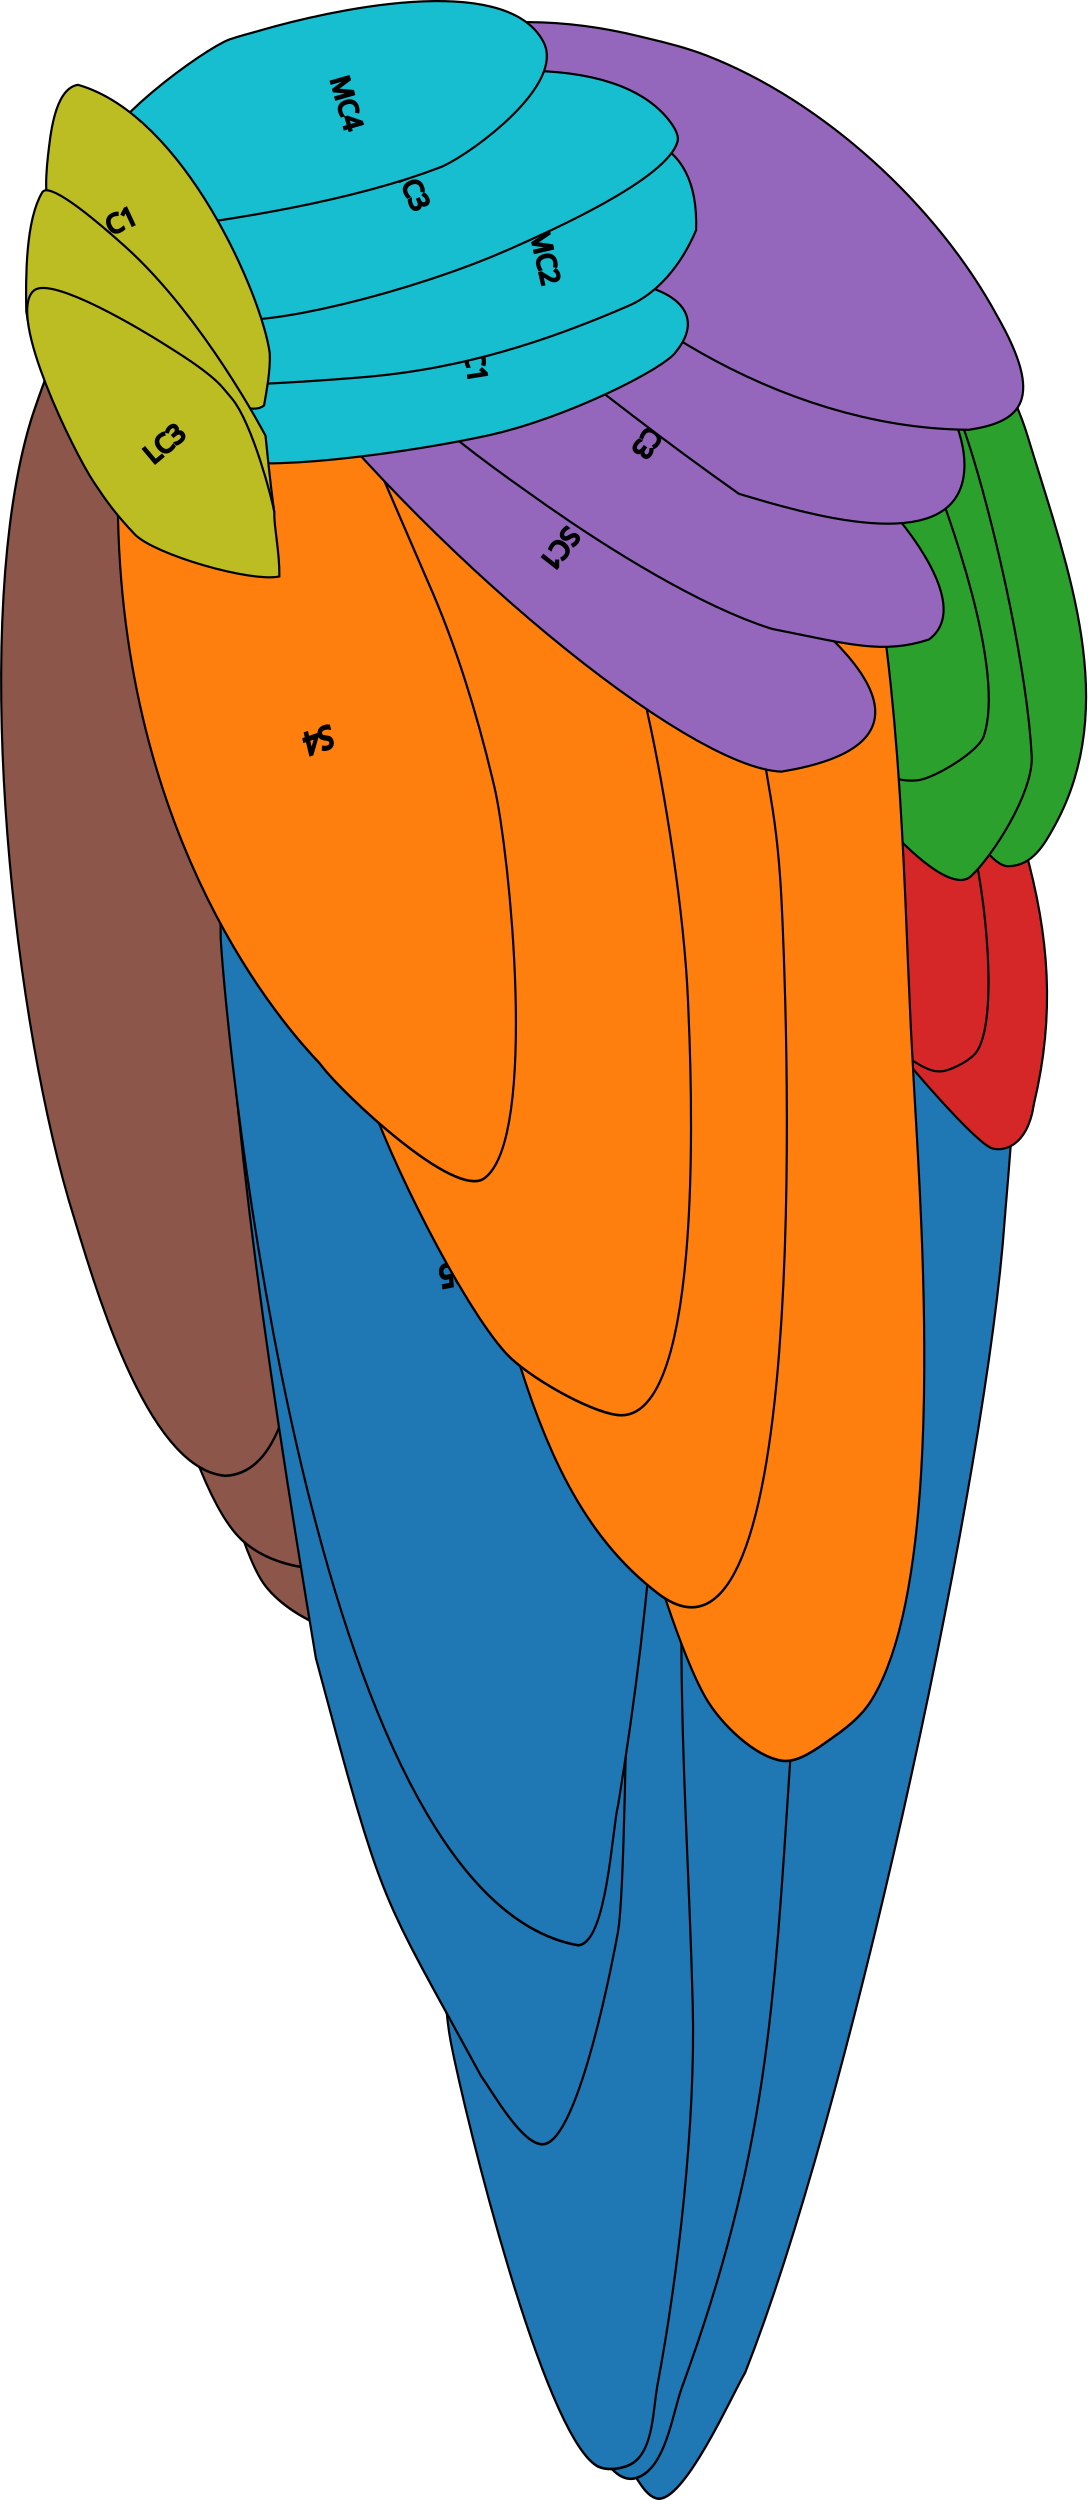
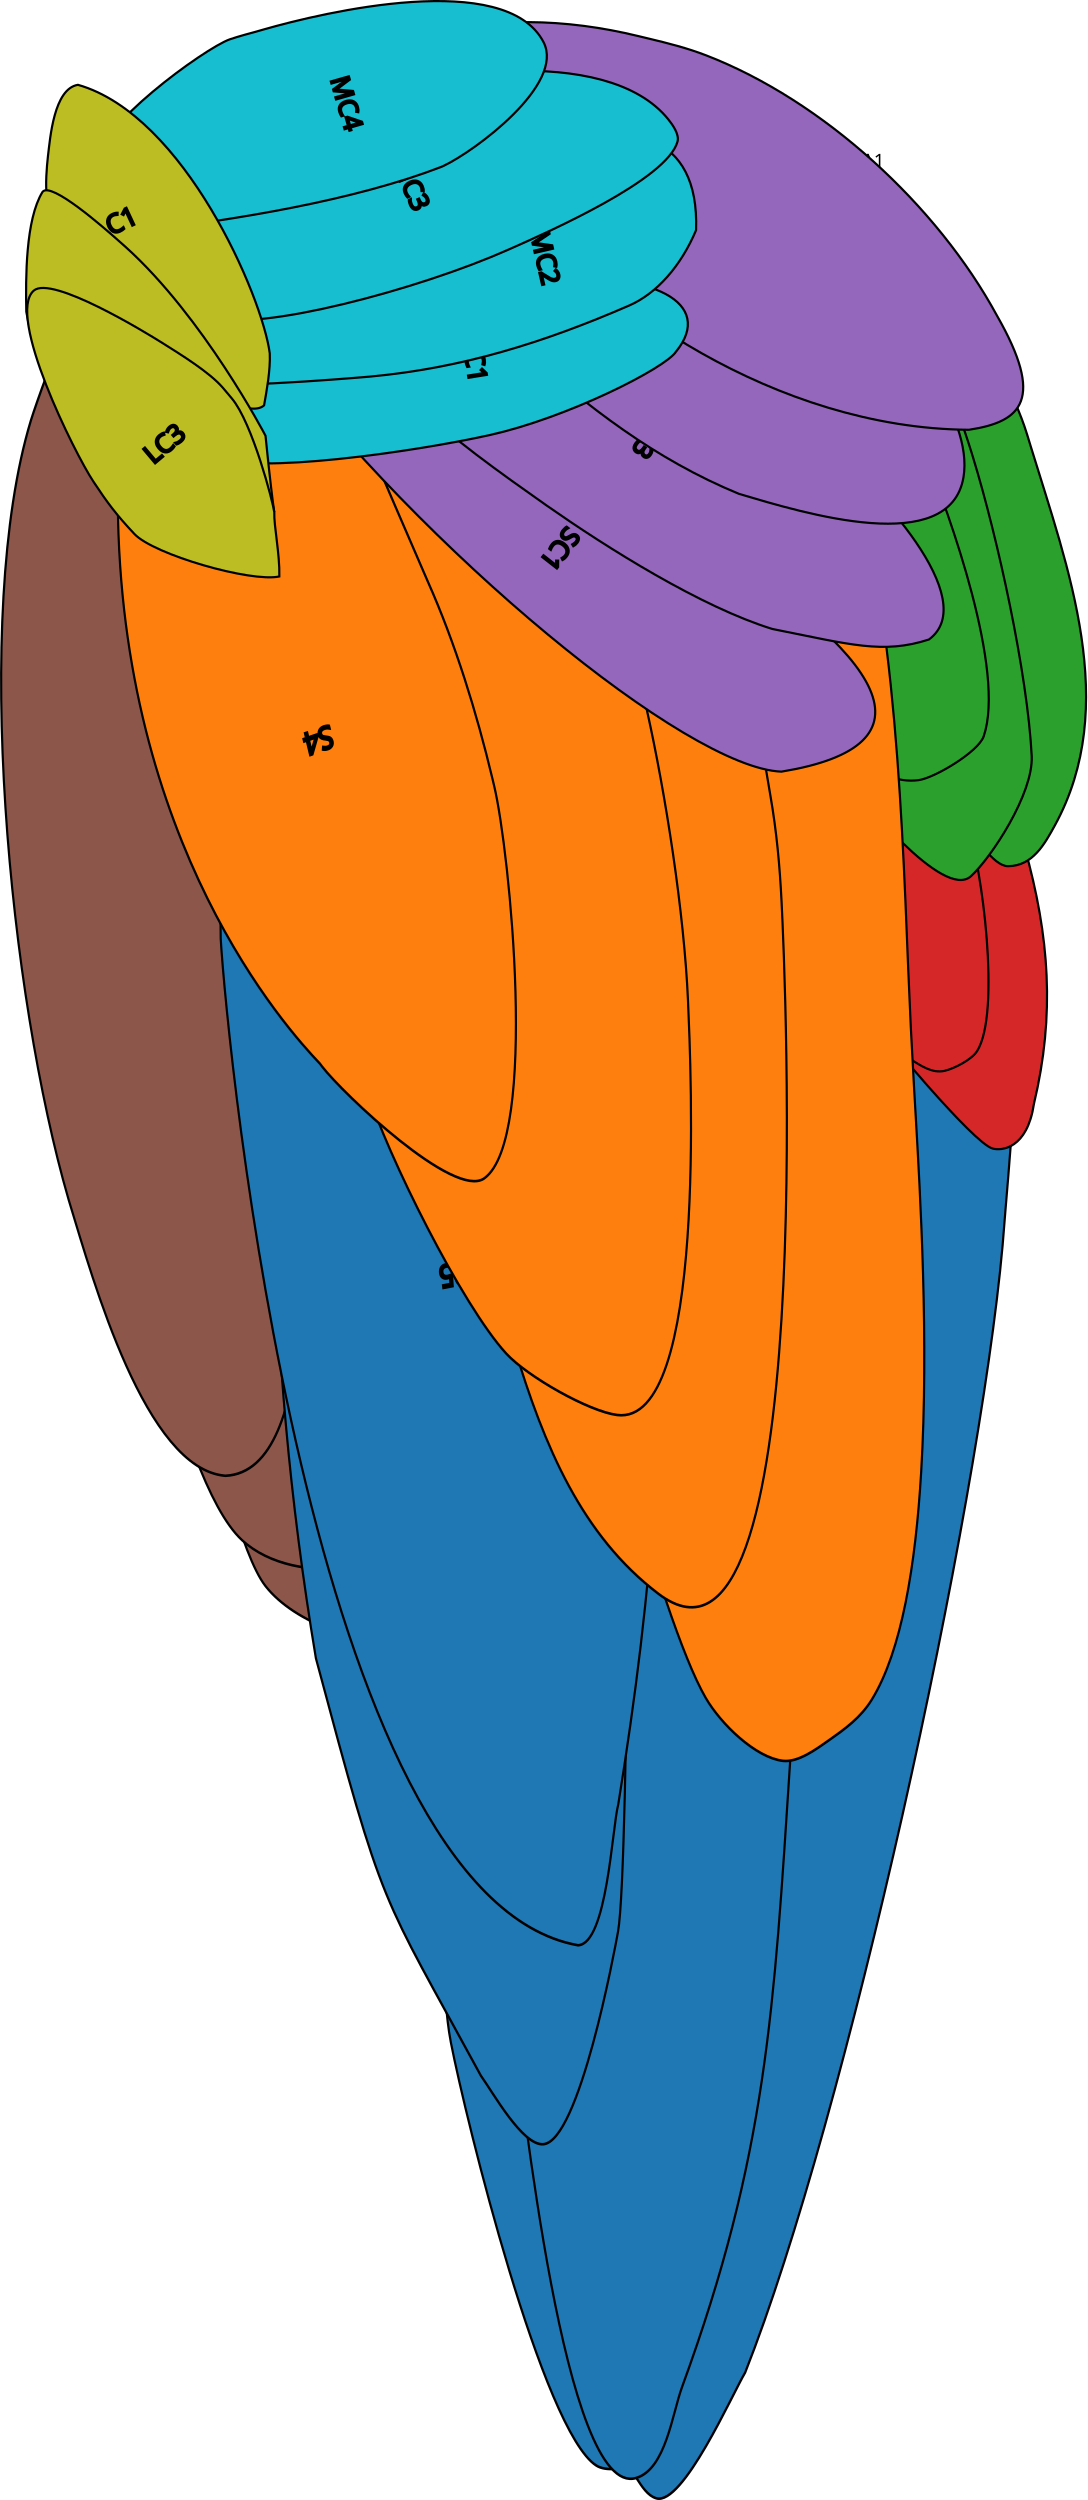
<svg xmlns="http://www.w3.org/2000/svg" width="247.957mm" height="570.177mm" viewBox="0 0 247.957 570.178" version="1.1" id="svg42">
  <style type="text/css" id="style1">
/* As-built feather catalog. Presentation lives here; elements carry classes only. */
.group {
  stroke: #000000;
  stroke-width: 0.5;
}
.label {
  font-family: sans-serif;
  font-size: 6px;
  fill: #000000;
  text-anchor: middle;
}
.outline {
  stroke: #000000;
}
.centerline {
  fill: none;
  stroke-width: 0.265;
  stroke-linecap: butt;
  stroke-linejoin: miter;
}

/* P -- primaries */
.P .outline { fill: #1f77b4; }

/* S -- secondaries */
.S .outline { fill: #ff7f0e; }

/* A -- alula */
.A .outline { fill: #2ca02c; }

/* PC -- primary coverts */
.PC .outline { fill: #d62728; }

/* SC -- secondary coverts */
.SC .outline { fill: #9467bd; }

/* MC -- median coverts */
.MC .outline { fill: #17becf; }

/* LC -- lesser coverts */
.LC .outline { fill: #bcbd22; }

/* B -- body feathers */
.B .outline { fill: #8c564b; }
</style>
  <defs id="defs42" />
+   <g id="toplines" style="display:inline" transform="translate(-2.649351)">
+     <path style="display:inline;fill:none;stroke:#000000;stroke-width:0.265px;stroke-linecap:butt;stroke-linejoin:miter;stroke-opacity:1" d="M 66.162,101.452 C 87.412,93.541 99.998,80.542 107.649,72.458 119.633,65.167 152.02,52.472 170.956,49.366" id="top-line_P" />
+     <text xml:space="preserve" style="font-weight:300;font-size:4.233px;line-height:1.25;font-family:'League Spartan';-inkscape-font-specification:'League Spartan, Light';letter-spacing:0px;word-spacing:0px;stroke-width:0.265" x="196.585" y="38.1" id="topline-label_A" transform="translate(2.649351)">
+       <tspan id="tspan1" style="stroke-width:0.265" x="196.585" y="38.1">A1</tspan>
+     </text>
+     <path style="display:inline;fill:none;stroke:#000000;stroke-width:0.265px;stroke-linecap:butt;stroke-linejoin:miter;stroke-opacity:1" d="m 348.115,104.08 c 16.335,-6.62 31.293,-15.567 50.547,-17.255" id="topline_pc_a" transform="rotate(-17,139.3189,726.5203)" />
+     <path style="display:inline;fill:none;stroke:#000000;stroke-width:0.265px;stroke-linecap:butt;stroke-linejoin:miter;stroke-opacity:1" d="M 41.658,48.602 C 75.491,39.012 119.58,29.816 155.098,26.798" id="top-line_S" />
+     <path style="display:inline;fill:none;stroke:#000000;stroke-width:0.265px;stroke-linecap:butt;stroke-linejoin:miter;stroke-opacity:1" d="M 63.54,78.412 C 67.725,63.286 72.59,62.391 77.423,40.596 80.011,26.939 88.317,16.635 94.19,8.576" id="top-line_SC" />
+     <path style="fill:none;stroke:#000000;stroke-width:0.265px;stroke-linecap:butt;stroke-linejoin:miter;stroke-opacity:1" d="M 18.05,74.208 C 33.213,73.723 52.004,70.557 75.768,63.714" id="topline_B" />
+     <path style="display:inline;fill:none;stroke:#000000;stroke-width:0.265px;stroke-linecap:butt;stroke-linejoin:miter;stroke-opacity:1" d="M 25.439,36.789 C 39.127,49.288 45.605,76.815 52.066,104.201" id="topline_MC" />
+     <path style="display:inline;fill:none;stroke:#000000;stroke-width:0.265px;stroke-linecap:butt;stroke-linejoin:miter;stroke-opacity:1" d="m 131.898,102.805 c 10.812,-8.791 22.433,-16.808 35.36,-23.573 l 0.281,-0.094" id="path8" transform="translate(6.849947)" />
+     <text xml:space="preserve" style="display:inline;font-weight:300;font-size:3.865px;line-height:1.25;font-family:'League Spartan';-inkscape-font-specification:'League Spartan, Light';letter-spacing:0px;word-spacing:0px;stroke-width:0.242" x="24.289" y="1886.841" id="topline-label_B" transform="matrix(1.095291,0,1.6571194e-8,1.095291,47.61547,-2005.389)">
+       <tspan id="tspan8" style="stroke-width:0.242" x="24.289" y="1886.841">B1</tspan>
+     </text>
+     <text xml:space="preserve" style="font-weight:300;font-size:4.233px;line-height:1.25;font-family:'League Spartan';-inkscape-font-specification:'League Spartan, Light';letter-spacing:0px;word-spacing:0px;stroke-width:0.265" x="52.126" y="103.584" id="topline-label_MC">
+       <tspan id="tspan9" style="stroke-width:0.265" x="52.126" y="103.584">MC1</tspan>
+     </text>
+     <text xml:space="preserve" style="font-weight:300;font-size:4.233px;line-height:1.25;font-family:'League Spartan';-inkscape-font-specification:'League Spartan, Light';letter-spacing:0px;word-spacing:0px;stroke-width:0.265" x="154.256" y="24.342" id="topline-label_S">
+       <tspan id="tspan11" style="stroke-width:0.265" x="154.256" y="24.342">S1</tspan>
+     </text>
+     <text xml:space="preserve" style="font-weight:300;font-size:4.233px;line-height:1.25;font-family:'League Spartan';-inkscape-font-specification:'League Spartan, Light';letter-spacing:0px;word-spacing:0px;stroke-width:0.265" x="65.091" y="78.581" id="topline-label_SC">
+       <tspan id="tspan13" style="stroke-width:0.265" x="65.091" y="78.581">SC1</tspan>
+     </text>
+     <text xml:space="preserve" style="font-weight:300;font-size:4.233px;line-height:1.25;font-family:'League Spartan';-inkscape-font-specification:'League Spartan, Light';letter-spacing:0px;word-spacing:0px;stroke-width:0.265" x="169.866" y="45.641" id="topline-label_P">
+       <tspan id="tspan15" style="stroke-width:0.265" x="169.866" y="45.641">P1</tspan>
+     </text>
+     <text xml:space="preserve" style="font-weight:300;font-size:4.233px;line-height:1.25;font-family:'League Spartan';-inkscape-font-specification:'League Spartan, Light';letter-spacing:0px;word-spacing:0px;stroke-width:0.265" x="171.45" y="75.803" id="topline-label_PC" transform="translate(2.649351)">
+       <tspan id="tspan5" style="stroke-width:0.265" x="171.45" y="75.803">PC1</tspan>
+     </text>
+   </g>
  <g id="B" transform="matrix(1.006049,0.09641559,-0.01794757,1.190729,44.96612,-2005.389)" style="display:inline">
    <g id="B1" transform="matrix(0.9993908,-0.0348995,-0.0348995,-0.9993908,-12.82086,2033.619)" data-fill="#8c564b" class="group B">
      <path transform="rotate(-90,164.714,172.6854)" d="m 202.384,125.749 c 13.469,0 93.397,-7.023 96.231,-21.182 1.835,-9.171 -1.855,-24.695 -8.769,-31.225 -11.13,-10.511 -81.211,-23.193 -85.364,-24.463 -6.802,-2.077 -18.161,-2.883 -25.333,-2.884 -14.244,-10e-4 -28.514,0.328 -42.477,3.171 -2.789,0.568 -5.597,1.043 -8.382,1.638 -0.032,0.007 -1.859,0.387 -1.859,0.387 -8.651,1.906 -17.288,3.865 -25.729,6.585 -4.654,1.499 -9.394,4.582 -14.098,5.541 -4.688,0.955 -42.099,11.95 -43.527,13.192 -2.021,6.973 -2.415,7.355 -3.756,13.514 C 40.804,90.719 51.712,94.615 53.247,95.523 c 26.645,15.747 52.584,19.383 82.666,24.033 8.43,1.21 17.249,3.811 25.718,4.599 11.057,0.505 22.114,0.982 33.166,1.386 1.992,0.073 11.008,0.208 7.587,0.208 z" id="B1-outline" class="outline" />
      <text x="-75.036" y="279.313" transform="scale(-1,1)" id="B1-label" class="label">B1</text>
    </g>
    <g id="B2" transform="matrix(0.9876884,-0.1564345,-0.1564345,-0.9876884,-292.7907,2070.802)" data-fill="#8c564b" class="group B" style="display:inline">
      <path transform="rotate(-90,452.3034,163.2412)" d="m 453.891,116.233 c 39.198,0 81.563,-8.307 116.8,-25.686 2.628,-1.296 10.245,-4.057 10.563,-7.703 0.43,-7.718 -1.686,-17.471 -6.965,-22.984 -12.855,-13.423 -71.579,-17.717 -90.507,-17.717 -5.236,0 -10.142,0.769 -15.332,1.131 -0.905,0.064 -2.71,0.234 -2.71,0.234 -16.242,1.61 -117.971,21.424 -124.617,29.545 l -2.282,24.12 c 0,0 2.063,0.374 3.594,0.664 31.881,6.05 64.522,16.56 96.962,17.969 3.931,0.171 7.836,0.427 11.774,0.427 z" id="B2-outline" class="outline" />
      <text x="-376.938" y="271.07" transform="scale(-1,1)" id="B2-label" class="label">B2</text>
    </g>
    <g id="B3" transform="matrix(0.9702957,-0.2419219,-0.2419219,-0.9702957,-560.447,2151.048)" data-fill="#8c564b" class="group B" style="display:inline">
      <path transform="rotate(-90,711.2322,150.6894)" d="m 768.202,45.554 c -40.014,-4.47 -112.308,3.361 -146.538,25.003 -2.499,1.58 -14.541,10.043 -16.273,12.504 0.03,3.551 1.38,15.395 1.625,19.815 5.347,3.102 15.246,1.663 21.579,3.119 39.401,9.056 77.353,7.117 117.612,-0.579 5.104,-0.975 10.343,-1.909 15.317,-3.422 1.257,-0.383 3.784,-1.057 3.784,-1.057 13.085,-4.045 62.951,-10.338 60.232,-32.102 -4.167,-17.648 -41.356,-21.23 -56.558,-23.187 -0.259,-0.033 -1.04,-0.126 -0.78,-0.094 z" id="B3-outline" class="outline" />
      <text x="-650.09" y="248.345" transform="scale(-1,1)" id="B3-label" class="label">B3</text>
    </g>
  </g>
  <g id="P" transform="matrix(0.9997367,0,0,1.200119,89.23663,104.6847)" style="display:inline">
+     <g id="P3" transform="matrix(0.9961947,-0.08715575,-0.08715575,-0.9961947,-392.2094,604.944)" data-fill="#1f77b4" class="group P" style="display:inline">
+       <path d="m 497.371,439.307 c 0.037,-1.47 0.206,-2.922 0.244,-4.391 0.826,-31.768 -4.892,-63.332 -7.702,-94.784 -2.091,-23.398 -2.225,-46.838 -3.558,-70.252 -1.257,-22.08 -7.568,-50.184 -14.313,-71.325 -1.395,-4.373 -1.932,-11.961 -6.699,-14.213 -2.23,-1.054 -6.448,-1.205 -8.559,0.18 -11.562,7.587 -23.867,67.894 -26.028,82.99 -0.755,5.275 -0.315,10.782 -0.816,16.098 -1.425,15.126 -4.439,29.92 -6.495,44.91 -0.532,3.709 -1.083,8.271 -1.454,11.644 12.104,118.054 15.482,171.569 39.572,253.69 8.839,3.053 9.944,3.406 21.212,6.377 0.132,-9.932 0.698,-41.184 4.39,-50.3 6.714,-17.454 9.382,-34.185 11.166,-52.522 1.155,-11.86 -3.389,-23.185 -1.881,-34.866 0.93,-7.203 0.917,-14.31 0.92,-21.77 0,-0.489 0.002,-1.956 0.001,-1.467 z" id="P3-outline" class="outline" />
+       <text x="457.22" y="493.06" transform="matrix(-1,0,0,1,914.44,-4.2)" id="P3-label" class="label">P2</text>
+     </g>
    <g id="P1" transform="matrix(1,0,0,-1,-135.6171,554.8052)" data-fill="#1f77b4" class="group P" style="display:inline">
-       <path d="m 277.066,454.447 c 1.586,-19.457 -0.151,-29.427 -1.98,-49.074 -5.526,-51.175 -35.739,-165.845 -58.73,-214.214 -2.921,-4.101 -14.198,-25.326 -20.256,-23.908 -2.025,0.474 -3.353,2.326 -4.575,3.876 -12.255,15.536 -14.022,165.924 -18.575,197.721 -4.864,33.966 -13.446,66.977 -15.781,101.3 -0.277,4.064 -0.069,8.201 -0.069,12.274 v 1.535 c 0,63.568 13.511,76.636 38.229,112.88 9.47,2.567 11.163,2.647 18.971,4.269 0.415,-0.286 0.666,-0.771 0.89,-1.222 3.377,-6.771 3.771,-20.689 5.514,-28.567 33.18,-41.254 47.439,-89.248 56.362,-116.87 z" id="P1-outline" class="outline" />
+       <path d="m 277.066,454.447 c 1.586,-19.457 -0.151,-29.427 -1.98,-49.074 -5.526,-51.175 -35.739,-165.845 -58.73,-214.214 -2.921,-4.101 -14.198,-25.326 -20.256,-23.908 -2.025,0.474 -3.353,2.326 -4.575,3.876 -12.255,15.536 -14.022,165.924 -18.575,197.721 11.435,96.427 15.877,153.676 22.379,227.989 9.47,2.567 11.163,2.647 18.971,4.269 0.415,-0.286 0.666,-0.771 0.89,-1.222 3.377,-6.771 3.771,-20.689 5.514,-28.567 33.18,-41.254 47.439,-89.248 56.362,-116.87 z" id="P1-outline" class="outline" />
      <text x="205" y="459.12" transform="matrix(-1,0,0,1,410,-4.2)" id="P1-label" class="label">P2</text>
    </g>
    <g id="P2" transform="matrix(1,0,0,-1,-280.9891,561.2482)" data-fill="#1f77b4" class="group P" style="display:inline">
-       <path d="m 371.971,313.509 c -3.692,-46.985 -5.28,-74.512 -24.644,-118.661 -2.254,-5.139 -3.715,-15.557 -10.43,-17.278 -16.549,-4.242 -25.877,73.896 -28.295,86.428 -0.747,3.875 -1.34,7.887 -1.679,11.817 -0.043,0.496 -0.191,1.981 -0.143,1.486 -8.441,70.497 -15.82,141.44 -15.844,212.539 -0.004,12.854 -1.958,25.941 -0.076,38.762 2.621,17.855 10.259,34.093 16.92,50.702 1.649,4.11 3.096,6.083 9.975,17.063 7.694,2.707 12.76,4.341 22.582,6.775 0.751,-5.523 10.724,-38.398 11.97,-42.765 3.942,-13.812 11.686,-26.345 16.827,-39.703 2.603,-6.766 3.766,-14.596 5.532,-21.636 1.972,-7.865 1.744,-15.629 2.693,-23.553 3.692,-30.813 0.143,-52.898 -1.346,-83.082 -1.274,-25.813 -2.498,-51.619 -3.998,-77.402 -0.029,-0.497 -0.059,-1.989 -0.044,-1.492 z" id="P2-outline" class="outline" />
+       <path d="m 371.971,313.509 c -3.692,-46.985 -5.28,-74.512 -24.644,-118.661 -2.254,-5.139 -3.715,-15.557 -10.43,-17.278 -16.549,-4.242 -25.877,73.896 -28.295,86.428 -1.137,5.897 4.59,150.222 4.565,225.401 10.055,42.738 8.726,64.301 4.588,106.968 7.694,2.707 12.76,4.341 22.582,6.775 0.751,-5.523 10.724,-38.398 11.97,-42.765 3.942,-13.812 11.686,-26.345 16.827,-39.703 2.603,-6.766 3.766,-14.596 5.532,-21.636 1.972,-7.865 1.744,-15.629 2.693,-23.553 3.692,-30.813 0.143,-52.898 -1.346,-83.082 -1.274,-25.813 -2.498,-51.619 -3.998,-77.402 -0.029,-0.497 -0.059,-1.989 -0.044,-1.492 z" id="P2-outline" class="outline" />
      <text x="335.15" y="445.55" transform="matrix(-1,0,0,1,670.3,-4.2)" id="P2-label" class="label">P1</text>
    </g>
-     <g id="P3" transform="matrix(0.9961947,-0.08715575,-0.08715575,-0.9961947,-392.2094,604.944)" data-fill="#1f77b4" class="group P" style="display:inline">
-       <path d="m 497.371,439.307 c 0.037,-1.47 0.206,-2.922 0.244,-4.391 0.826,-31.768 -4.892,-63.332 -7.702,-94.784 -2.091,-23.398 -2.225,-46.838 -3.558,-70.252 -1.257,-22.08 -7.568,-50.184 -14.313,-71.325 -1.395,-4.373 -1.932,-11.961 -6.699,-14.213 -2.23,-1.054 -6.448,-1.205 -8.559,0.18 -11.562,7.587 -23.867,67.894 -26.028,82.99 -0.755,5.275 -0.315,10.782 -0.816,16.098 -1.425,15.126 -4.439,29.92 -6.495,44.91 -0.465,3.391 -0.918,6.784 -1.295,10.186 -0.054,0.486 -0.211,1.944 -0.159,1.458 -5.061,38.879 -10.565,77.295 -11.936,116.542 -0.423,12.086 5.173,33.739 5.813,45.864 1.388,26.268 37.457,79.756 45.696,91.285 8.839,3.053 9.944,3.406 21.212,6.377 0.132,-9.932 0.698,-41.184 4.39,-50.3 6.714,-17.454 9.382,-34.185 11.166,-52.522 1.155,-11.86 -3.389,-23.185 -1.881,-34.866 0.93,-7.203 0.917,-14.31 0.92,-21.77 0,-0.489 0.002,-1.956 0.001,-1.467 z" id="P3-outline" class="outline" />
-       <text x="457.22" y="493.06" transform="matrix(-1,0,0,1,914.44,-4.2)" id="P3-label" class="label">P2</text>
-     </g>
    <g id="P4" transform="matrix(1,0,0,-1,-563.7171,581.9312)" data-fill="#1f77b4" class="group P" style="display:inline">
-       <path d="m 618.145,438.783 c 0,-3.262 -0.022,-124.35 -2.7,-136.727 -0.734,-3.391 -8.84,-39.975 -17.092,-40.39 -4.706,-0.235 -11.413,9.796 -14.189,13.022 -23.232,35.681 -21.872,30.197 -37.643,79.339 -24.458,122.164 -35.403,208 11.29,238.726 8.396,4.991 14.119,8.828 21.325,15.628 2.237,-9.101 10.01,-25.064 14.822,-33.578 2.768,-5.001 4.913,-11.435 6.903,-16.89 11.069,-30.34 15.652,-63.533 17.017,-95.879 0.275,-6.511 0.267,-13.059 0.267,-19.578 z" id="P4-outline" class="outline" />
+       <path d="m 618.145,438.783 c 0,-3.262 -0.022,-124.35 -2.7,-136.727 -0.734,-3.391 -8.84,-39.975 -17.092,-40.39 -4.706,-0.235 -11.413,9.796 -14.189,13.022 -23.232,35.681 -21.872,30.197 -37.643,79.339 -24.458,122.164 4.295,209.984 11.29,238.726 8.396,4.991 14.119,8.828 21.325,15.628 2.237,-9.101 10.01,-25.064 14.822,-33.578 2.768,-5.001 4.913,-11.435 6.903,-16.89 11.069,-30.34 15.652,-63.533 17.017,-95.879 0.275,-6.511 0.267,-13.059 0.267,-19.578 z" id="P4-outline" class="outline" />
      <text x="577.49" y="417.34" transform="matrix(-1,0,0,1,1154.98,-4.2)" id="P4-label" class="label">P4</text>
    </g>
    <g id="P5" transform="matrix(0.9876884,-0.1564345,-0.1564345,-0.9876884,-615.3534,686.5039)" data-fill="#1f77b4" class="group P">
      <path d="m 751.48,440.599 c 0,-40.929 -11.276,-81.214 -25.168,-119.462 -2.079,-4.104 -6.64,-25.766 -13.24,-24.989 -59.145,18.6 -52.318,181.873 -50.597,201.668 4.502,32.965 19.306,67.158 27.956,90.633 6.789,1.206 15.011,3.011 20.599,4.952 2.666,-4.907 7.767,-20.978 10.001,-27.569 4.845,-14.294 11.776,-27.407 17.749,-41.219 8.29,-19.169 10.134,-40.456 11.993,-61.01 0.559,-6.192 0.707,-12.402 0.707,-18.618 z" id="P5-outline" class="outline" />
      <text x="705.16" y="432.82" transform="matrix(-1,0,0,1,1410.32,-4.2)" id="P5-label" class="label">P5</text>
    </g>
  </g>
  <g id="PC" transform="rotate(-20.65337,204.5238,1562.199)" style="display:inline">
    <g id="PC1" transform="matrix(0.9961203,0.08800154,0.08800154,-0.9961203,258.5106,420.8672)" data-fill="#d62728" class="group PC">
      <path d="m 442.991,168.836 c 0,-20.912 -3.529,-38.452 -13.677,-56.749 -4.249,-9.526 -10.028,-8.395 -11.841,-7.289 -3.946,2.41 -17.125,31.928 -19.442,37.732 -3.342,8.373 -5.602,18.856 -6.994,27.737 -5.815,37.112 -6.923,70.629 2.784,107.143 1.105,4.155 -2.78,8.6 -1.109,12.407 6.298,1.544 12.652,3.514 21.235,5.641 2.396,-2.877 9.152,-13.47 10.187,-17.07 8.672,-30.142 16.079,-60.649 18.341,-92.097 0.332,-4.613 0.517,-9.334 0.517,-13.96 z" id="PC1-outline" class="outline" />
      <text x="414.8" y="196.05" transform="matrix(-1,0,0,1,829.6,-4.2)" id="PC1-label" class="label">PC1</text>
    </g>
    <g id="PC2" transform="matrix(0.9848078,-0.1736482,-0.1736482,-0.9848078,226.3186,541.976)" data-fill="#d62728" class="group PC">
      <path d="m 516.467,202.381 c 0,-9.155 1.154,-20.337 -0.633,-29.284 -2.029,-10.158 -15.255,-40.917 -24.421,-45.688 -2.04,-1.062 -6.479,-0.792 -8.643,-0.12 -2.849,0.884 -4.14,3.901 -5.381,6.229 -10.702,20.069 -10.62,42.391 -10.619,64.634 0,3.055 0.238,6.093 0.238,9.152 v 1.831 c 0,23.574 4.511,53.994 19.773,80.354 0.178,0.354 19.273,2.123 20.081,2.17 14.831,-22.555 9.357,-62.806 9.367,-77.073 0.002,-3.255 0.238,-6.501 0.238,-9.762 z" id="PC2-outline" class="outline" />
      <text x="491.8" y="190.15" transform="matrix(-1,0,0,1,983.6,-4.2)" id="PC2-label" class="label">PC2</text>
    </g>
  </g>
  <g id="A" transform="rotate(-17,137.9943,735.384)" style="display:inline">
-     <g id="A1" transform="matrix(1,0,0,-1,305.5104,382.2651)" data-fill="#2ca02c" class="group A">
+     <g id="A1" transform="matrix(1,0,0,-1,305.5104,382.2651)" data-fill="#2ca02c" class="group A" style="display:inline">
      <text x="87.38" y="194.94" transform="matrix(-1,0,0,1,174.76,-4.2)" id="A1-label" class="label">A1</text>
      <path d="m 110.57,224.252 c 0,-28.906 2.29,-62.438 -20.054,-84.178 -3.427,-3.335 -7.509,-7.348 -12.879,-5.74 -3.265,0.977 -5.289,9.008 -6.128,11.914 -2.27,7.865 -5.432,15.928 -6.448,24.123 -2.444,19.714 1.836,64.885 4.702,85.504 0.109,0.787 0.307,2.363 0.307,2.363 0.968,5.772 3.834,31.144 6.85,34.322 4.259,1.012 7.433,1.6 16.231,2.88 7.162,-2.008 14.709,-45.04 15.87,-52.827 0.767,-5.14 1.549,-10.177 1.549,-15.382 z" id="A1-outline" class="outline" />
    </g>
-     <g id="A2" transform="matrix(1,0,0,-1,212.5314,383.7516)" data-fill="#2ca02c" class="group A">
+     <g id="A2" transform="matrix(1,0,0,-1,212.5314,383.7516)" data-fill="#2ca02c" class="group A" style="display:inline">
      <path d="m 190.227,227.207 c 0,-19.081 -2.525,-50.619 -7.121,-68.955 -2.135,-8.303 -15.606,-19.456 -21.253,-22.135 -7.597,-3.605 -19.262,24.835 -20.665,30.464 -1.064,4.271 -0.658,9.778 -0.658,14.184 v 1.185 c 0,59.974 0.22,78.848 10.043,104.191 3.123,1.476 12.756,5.189 19.326,7.905 2.1,-4.22 12.409,-18.281 14.237,-22.947 4.433,-11.32 6.091,-30.504 6.091,-42.707 z" id="A2-outline" class="outline" />
      <text x="165.46" y="195.54" transform="matrix(-1,0,0,1,330.92,-4.2)" id="A2-label" class="label">A2</text>
    </g>
-     <g id="A3" transform="matrix(0.9961947,-0.08715575,-0.08715575,-0.9961947,144.2273,400.4638)" data-fill="#2ca02c" class="group A">
+     <g id="A3" transform="matrix(0.9961947,-0.08715575,-0.08715575,-0.9961947,144.2273,400.4638)" data-fill="#2ca02c" class="group A" style="display:inline">
      <path d="m 268.965,225.662 c 0,-15.377 -1.492,-53.159 -11.725,-64.986 -2.451,-2.833 -13.967,-4.614 -17.522,-3.704 -18.826,4.816 -18.188,51.046 -19.061,66.322 -0.183,3.21 -0.437,6.38 -0.437,9.599 v 1.518 c 0,8.642 4.363,36.431 8.723,43.075 2.109,1.107 14.587,4.631 15.497,5.138 9.197,-9.611 18.281,-22.984 22.104,-30.326 1.468,-6.963 2.042,-14.475 2.396,-21.577 0.083,-1.681 0.026,-5.059 0.026,-5.059 z" id="A3-outline" class="outline" />
      <text x="238.35" y="240.43" transform="matrix(-1,0,0,1,476.7,-4.2)" id="A3-label" class="label">A3</text>
    </g>
  </g>
  <g id="S" transform="matrix(0.9973055,-0.08371944,0.06973839,1.197244,-852.3718,-142.0701)" style="display:inline">
    <g id="S1" transform="matrix(1,0,0,-1,874.1421,786.2718)" data-fill="#ff7f0e" class="group S">
      <text x="120.07" y="407.62" transform="matrix(-1,0,0,1,240.14,-4.2)" id="S1-label" class="label">S1</text>
      <path d="m 161.715,383.539 c 0,-16.059 0.018,-43.912 -3.473,-68.511 -2.506,-17.66 -6.821,-33.643 -14.25,-42.379 -2.763,-3.249 -6.529,-5.16 -10.276,-7.016 -3.003,-1.487 -7.332,-3.774 -10.783,-3.182 -6.182,1.06 -13.614,7.953 -16.718,13.156 -9.49,15.906 -23.152,75.501 -26.001,95.372 -1.066,7.434 -0.355,15.256 -0.99,22.757 3.896,119.54 2.104,145.09 7.178,181.053 4.792,0.595 31.821,1.448 32.249,0.622 8.479,-16.343 30.144,-47.46 34.016,-58.297 11.085,-31.03 10.023,-73.417 9.299,-106.215 -0.168,-7.593 -0.251,-15.204 -0.251,-22.798 z" id="S1-outline" class="outline" />
    </g>
    <g id="S2" transform="matrix(0.9876884,-0.1564345,-0.1564345,-0.9876884,726.3211,827.6141)" data-fill="#ff7f0e" class="group S">
      <path d="m 353.92,457.685 c 0,-6.897 -0.333,-13.673 -0.481,-20.56 -0.151,-7.039 -0.913,-13.505 -2.071,-20.378 -2.143,-12.735 -26.487,-152.583 -56.933,-121.739 -14.533,14.718 -19.102,33.099 -21.508,53.147 -0.081,0.675 -0.206,2.049 -0.206,2.049 -4.147,49.102 -12.894,96.459 3.691,144.858 5.286,15.424 14.15,28.772 19.306,44.066 1.254,9.223 -0.097,23.837 0.431,34.861 2.122,1.033 26.504,-1.637 31.606,-2.135 -1.918,-23.572 13.467,-45.204 21.322,-68.301 2.728,-9.448 2.31,-19.761 3.996,-29.46 0.827,-4.76 0.848,-9.507 0.848,-14.348 z" id="S2-outline" class="outline" />
      <text x="310.11" y="439.75" transform="matrix(-1,0,0,1,620.22,-4.2)" id="S2-label" class="label">S2</text>
    </g>
    <g id="S3" transform="matrix(0.9816272,-0.190809,-0.190809,-0.9816272,622.1971,853.9783)" data-fill="#ff7f0e" class="group S">
      <path d="m 452.706,453.685 c 0,-16.76 -1.76,-39.634 -5.229,-55.971 -2.704,-12.732 -16.716,-79.296 -35.993,-71.887 -6.069,2.332 -17.904,12.363 -21.421,17.83 -7.284,11.322 -16.498,43.418 -17.786,56.978 -0.565,5.946 0.347,12.141 -0.117,18.148 -1.619,20.926 -3.295,41.456 0.697,62.304 1.418,7.408 3.131,14.847 5.752,21.922 0.42,1.136 1.161,3.442 1.161,3.442 13.296,21.154 14.967,45.659 13.491,65.261 0,0 26.939,-1.701 29.674,-2.154 -0.369,-6.671 3.028,-12.712 6.093,-18.067 14.067,-22.148 20.434,-40.653 22.551,-66.964 0.706,-8.763 0.845,-17.52 1.113,-26.3 0.047,-1.512 0.014,-4.542 0.014,-4.542 z" id="S3-outline" class="outline" />
      <text x="411.46" y="445.99" transform="matrix(-1,0,0,1,822.92,-4.2)" id="S3-label" class="label">S3</text>
    </g>
    <g id="S4" transform="matrix(0.9781476,-0.2079117,-0.2079117,-0.9781476,360.2844,917.4529)" data-fill="#ff7f0e" class="group S">
      <path d="m 692.474,448.876 c 0,-12.897 -8.73,-67.262 -22.707,-71.058 -7.636,-2.074 -26.617,24.415 -29.722,30.615 -0.108,0.218 -0.426,0.874 -0.319,0.656 -5.438,8.424 -32.326,52.642 -14.957,115.159 1.745,6.932 4.776,13.978 7.937,20.363 7.12,8.446 12.646,23.454 18.792,29.162 2.029,-0.243 17.139,-0.677 20.625,-1.305 0.323,-0.836 15.074,-75.422 16.537,-82.24 2.752,-12.825 3.814,-26.793 3.814,-39.893 z" id="S4-outline" class="outline" />
      <text x="656.36" y="474.59" transform="matrix(-1,0,0,1,1312.72,-4.2)" id="S4-label" class="label">S4</text>
    </g>
  </g>
  <g id="SC" transform="rotate(35,1056.6,454.4381)" style="display:inline">
    <g id="SC1" transform="matrix(0.05233596,-0.9986295,-0.9986295,-0.05233596,533.2751,884.6567)" data-fill="#9467bd" class="group SC">
      <path d="m 165.819,413.178 c 5.264,-52.737 -3.028,-74.682 -30.169,-49.669 -12.658,17.553 -10.621,95.041 4.656,152.6 13.47,4.794 15.047,4.281 19.475,5.041 4.894,-0.888 -8.468,-7.469 -6.199,-11.345 17.791,-30.394 19.566,-60.077 12.714,-94.289 -0.156,-0.78 -0.477,-2.338 -0.477,-2.338 z" id="SC1-outline" class="outline" />
      <text x="144.58" y="440.86" transform="matrix(-1,0,0,1,289.16,-4.2)" id="SC1-label" class="label">SC1</text>
    </g>
    <g id="SC3" transform="matrix(0,-1,-1,0,530.3679,1052.617)" data-fill="#9467bd" class="group SC">
      <path d="m 394.721,440.947 c 0,-15.661 -3.023,-34.496 -5.249,-50.008 -0.974,-19.014 -8.806,-52.965 -23.035,-48.206 -8.841,6.669 -11.228,14.094 -18.516,30.63 -5.216,16.189 -6.469,41.432 -6.463,58.436 0.035,12.977 0.113,26.53 2.03,39.03 1.334,7.294 7.378,34.373 11.553,38.521 4.485,1.143 16.437,5.424 18.892,6.255 3.791,-2.23 3.039,-1.76 4.665,-4.619 12.499,-21.977 16.123,-43.619 16.123,-68.757 z" id="SC3-outline" class="outline" />
      <text x="367.99" y="427.39" transform="matrix(-1,0,0,1,735.98,-4.2)" id="SC3-label" class="label">
        <tspan id="tspan7" x="367.99" y="427.39">SC3</tspan>
      </text>
    </g>
    <g id="SC4" transform="matrix(-0.1736482,-0.9848078,-0.9848078,0.1736482,585.682,1019.765)" data-fill="#9467bd" class="group SC" style="display:inline">
-       <path d="m 463.486,382.371 c -4.012,-12.35 -15.293,-36.012 -28.969,-39.796 -17.899,-4.954 -22.791,29.236 -25.083,44.797 7.078,39.632 17.641,76.615 25.905,115.51 9.201,2.194 18.147,0.825 19.458,0.675 3.799,-13.952 11.112,-10.466 11.789,-12.092 9.681,-23.519 8.858,-67.512 1.653,-92.006 -1.42,-4.826 -2.488,-9.735 -3.975,-14.573 -0.258,-0.839 -0.778,-2.515 -0.778,-2.515 z" id="SC4-outline" class="outline" />
+       <path d="m 463.486,382.371 c -4.012,-12.35 -15.293,-36.012 -28.969,-39.796 -17.899,-4.954 -22.791,29.236 -25.083,44.797 -1.928,41.417 17.641,76.615 25.905,115.51 9.201,2.194 18.147,0.825 19.458,0.675 3.799,-13.952 11.112,-10.466 11.789,-12.092 9.681,-23.519 8.858,-67.512 1.653,-92.006 -1.42,-4.826 -2.488,-9.735 -3.975,-14.573 -0.258,-0.839 -0.778,-2.515 -0.778,-2.515 z" id="SC4-outline" class="outline" />
      <text x="-459.346" y="488.897" transform="matrix(-0.9860553,0.01690891,-0.01690891,1.014432,0,0)" id="SC4-label" class="label" style="stroke-width:0.624">SC4</text>
    </g>
    <g id="SC5" transform="rotate(83,238.4745,246.5802)" data-fill="#9467bd" class="group SC">
      <path d="m 622.089,365.02 c -7.323,-9.875 -14.247,-12.048 -25.989,6.567 -15.825,23.872 -24.696,58.046 -21.269,86.468 0.543,4.504 1.609,8.885 2.748,13.265 0.207,0.795 0.616,2.387 0.616,2.387 4.206,16.503 11.761,31.695 23.434,43.95 0.986,1.035 1.088,2.757 2.254,3.644 2.927,0.27 12.51,1.788 16.103,1.895 1.903,-18.019 1.209,-39.562 4.197,-45.491 11.988,-23.791 18.332,-73.654 -2.094,-112.685 z" id="SC5-outline" class="outline" />
      <text x="712.491" y="346.628" transform="rotate(14)" id="SC5-label" class="label">SC5</text>
    </g>
-   </g>
-   <g id="toplines" style="display:inline" transform="translate(-2.649351)">
-     <path style="display:none;fill:none;stroke:#000000;stroke-width:0.265px;stroke-linecap:butt;stroke-linejoin:miter;stroke-opacity:1" d="M 66.162,101.452 C 87.412,93.541 99.998,80.542 107.649,72.458 119.633,65.167 152.02,52.472 170.956,49.366" id="top-line_P" />
-     <path style="display:none;fill:none;stroke:#000000;stroke-width:0.265px;stroke-linecap:butt;stroke-linejoin:miter;stroke-opacity:1" d="m 348.115,104.08 c 16.335,-6.62 31.293,-15.567 50.547,-17.255" id="topline_pc_a" transform="rotate(-17,139.3189,726.5203)" />
-     <path style="display:none;fill:none;stroke:#000000;stroke-width:0.265px;stroke-linecap:butt;stroke-linejoin:miter;stroke-opacity:1" d="M 41.658,48.602 C 75.491,39.012 119.58,29.816 155.098,26.798" id="top-line_S" />
-     <path style="display:none;fill:none;stroke:#000000;stroke-width:0.265px;stroke-linecap:butt;stroke-linejoin:miter;stroke-opacity:1" d="M 63.54,78.412 C 67.725,63.286 72.59,62.391 77.423,40.596 80.011,26.939 88.317,16.635 94.19,8.576" id="top-line_SC" />
-     <path style="fill:none;stroke:#000000;stroke-width:0.265px;stroke-linecap:butt;stroke-linejoin:miter;stroke-opacity:1" d="M 18.05,74.208 C 33.213,73.723 52.004,70.557 75.768,63.714" id="topline_B" />
-     <path style="display:none;fill:none;stroke:#000000;stroke-width:0.265px;stroke-linecap:butt;stroke-linejoin:miter;stroke-opacity:1" d="M 25.439,36.789 C 39.127,49.288 45.605,76.815 52.066,104.201" id="topline_MC" />
-     <path style="display:none;fill:none;stroke:#000000;stroke-width:0.265px;stroke-linecap:butt;stroke-linejoin:miter;stroke-opacity:1" d="m 131.898,102.805 c 10.812,-8.791 22.433,-16.808 35.36,-23.573 l 0.281,-0.094" id="path8" transform="translate(6.849947)" />
  </g>
  <g id="MC" transform="rotate(-99,-545.0945,777.3191)" style="display:inline">
    <g id="MC1" transform="matrix(1,0,0,-1,-629.1678,1839.035)" data-fill="#17becf" class="group MC">
      <path d="m 663.298,261.903 c -3.427,2.943 -11.128,27.101 -12.224,45.07 -1.097,17.969 -0.483,54.72 4.828,62.254 3.791,0.806 13.053,1.176 17.812,1.607 2.592,-4.705 3.723,-8.348 5.637,-12.273 9.933,-20.375 10.574,-52.441 4.605,-69.099 -1.6,-25.619 -11.322,-37.833 -20.658,-27.558 z" id="MC1-outline" class="outline" />
      <text x="669.76" y="313.9" transform="matrix(-1,0,0,1,1339.52,-4.2)" id="MC1-label" class="label">MC1</text>
    </g>
    <g id="MC2" transform="matrix(0.9975641,-0.06975648,-0.06975648,-0.9975641,-640.3042,1886.498)" data-fill="#17becf" class="group MC">
      <path d="m 740.639,336.44 c 4.615,-23.857 23.02,-97.112 -20.373,-85.461 -7.148,5.144 -12.074,11.987 -13.324,18.773 -3.861,20.95 -5.321,40.243 -2.494,61.151 0.021,0.155 0.085,0.62 0.064,0.465 0.848,5.976 5.524,37.833 7.849,38.135 3.898,-0.038 12.955,0.705 16.984,0.714 1.16,0.003 5.089,-14.765 8.972,-24.218 1.002,-2.44 1.51,-5.125 1.992,-7.712 0.114,-0.615 0.33,-1.848 0.33,-1.848 z" id="MC2-outline" class="outline" />
      <text x="722.01" y="292.2" transform="matrix(-1,0,0,1,1444.02,-4.2)" id="MC2-label" class="label">MC2</text>
    </g>
    <g id="MC3" transform="matrix(0.9659258,-0.258819,-0.258819,-0.9659258,-650.8557,2041.916)" data-fill="#17becf" class="group MC">
      <path d="m 864.107,319.579 c 0,-20.153 -11.273,-62.044 -33.158,-67.759 -1.486,-0.389 -4.111,-0.912 -5.404,0.131 -6.968,5.618 -6.855,35.28 -6.855,44.232 v 0.927 c 0,22.736 6.145,60.21 13.289,67.714 0.675,2.146 4.816,5.089 5.416,6.777 3.198,0.331 13.238,-1.551 18.112,-1.155 4.712,-11.177 8.694,-33.328 8.6,-49.476 z" id="MC3-outline" class="outline" />
      <text x="841.45" y="317.74" transform="matrix(-1,0,0,1,1682.9,-4.2)" id="MC3-label" class="label">
        <tspan id="tspan2" x="841.45" y="317.74">MC3</tspan>
      </text>
    </g>
    <g id="MC4" transform="matrix(0.9925462,-0.1218694,-0.1218694,-0.9925462,-754.5179,1930.847)" data-fill="#17becf" class="group MC">
      <path d="m 922.364,327.236 v -2.013 c 0,-14.251 -1.998,-56.83 -20.347,-60.559 -10.615,-2.157 -19.585,21.866 -20.862,29.654 -0.022,0.132 -0.088,0.53 -0.066,0.397 -1.987,21.685 1.53,49.544 4.53,68.309 2.359,1.166 16.67,5.74 18.136,6.381 7.363,-0.314 18.208,-30.062 18.576,-36.128 0.121,-2.003 0.033,-6.041 0.033,-6.041 z" id="MC4-outline" class="outline" />
      <text x="900.99" y="317.96" transform="matrix(-1,0,0,1,1801.98,-4.2)" id="MC4-label" class="label">
        <tspan id="tspan4" x="900.99" y="317.96">MC4</tspan>
      </text>
    </g>
  </g>
  <g id="LC" transform="rotate(-175,21.91789,868.568)" style="display:inline">
    <g id="LC1" transform="matrix(0.8660254,-0.5,-0.5,-0.8660254,-541.1904,2137.075)" data-fill="#bcbd22" class="group LC">
      <path d="M 779.843,57.438 C 777.654,53.945 772.14,44.09 766.78,45.596 c -19.088,16.512 -17.714,61.552 -13.772,73.991 1.437,3.506 4.25,7.439 6.193,10.213 C 767.625,132.264 786.601,90.957 787.04,80.945 c 0.194,-4.421 -1.363,-8.467 -2.303,-12.706 -0.702,-3.167 -2.191,-6.134 -3.789,-8.938 -0.357,-0.628 -1.105,-1.863 -1.105,-1.863 z" id="LC1-outline" class="outline" />
      <text x="772.42" y="84.15" transform="matrix(-1,0,0,1,1544.84,-4.2)" id="LC1-label" class="label">LC1</text>
    </g>
    <g id="LC2" transform="matrix(0.7071068,-0.7071068,-0.7071068,-0.7071068,-437.1622,2298.83)" data-fill="#bcbd22" class="group LC" style="display:inline">
      <path d="m 821.62,136.977 c 0,0 11.262,-10.27 15.549,-18.543 C 844.698,98.628 846.695,85.147 835.563,65.602 830.7,59.565 822.208,49.41 815.177,47.048 c -3.124,-0.766 -5.569,15.923 -6.03,18.863 -0.148,0.945 -0.423,2.838 -0.423,2.838 -3.366,23.824 3.22,53.582 3.22,53.582 5.561,8.162 8.504,12.737 9.677,14.646 z" id="LC2-outline" class="outline" />
      <text x="824.32" y="91.84" transform="matrix(-1,0,0,1,1648.64,-4.2)" id="LC2-label" class="label">LC2</text>
    </g>
    <g id="LC3" transform="matrix(0.7071068,-0.7071068,-0.7071068,-0.7071068,-473.3579,2324.719)" data-fill="#bcbd22" class="group LC" style="display:inline">
      <path d="m 892.641,97.844 c -0.904,-7.822 -9.127,-41.956 -17.58,-42.127 -5.401,-0.11 -13.393,23.627 -14.806,28.031 -1.499,4.673 -3.916,11.925 -3.991,16.601 -0.017,1.083 -0.004,3.251 -0.004,3.251 0,7.267 7.951,24.01 9.261,26.089 2.077,2.303 5.154,8.122 8.539,11.974 5.92,-3.156 18.723,-22.256 19.091,-28.664 0.337,-5.873 0.152,-9.414 -0.511,-15.156 z" id="LC3-outline" class="outline" />
      <text x="874.64" y="107.9" transform="matrix(-1,0,0,1,1749.28,-4.2)" id="LC3-label" class="label">LC3</text>
    </g>
  </g>
</svg>
